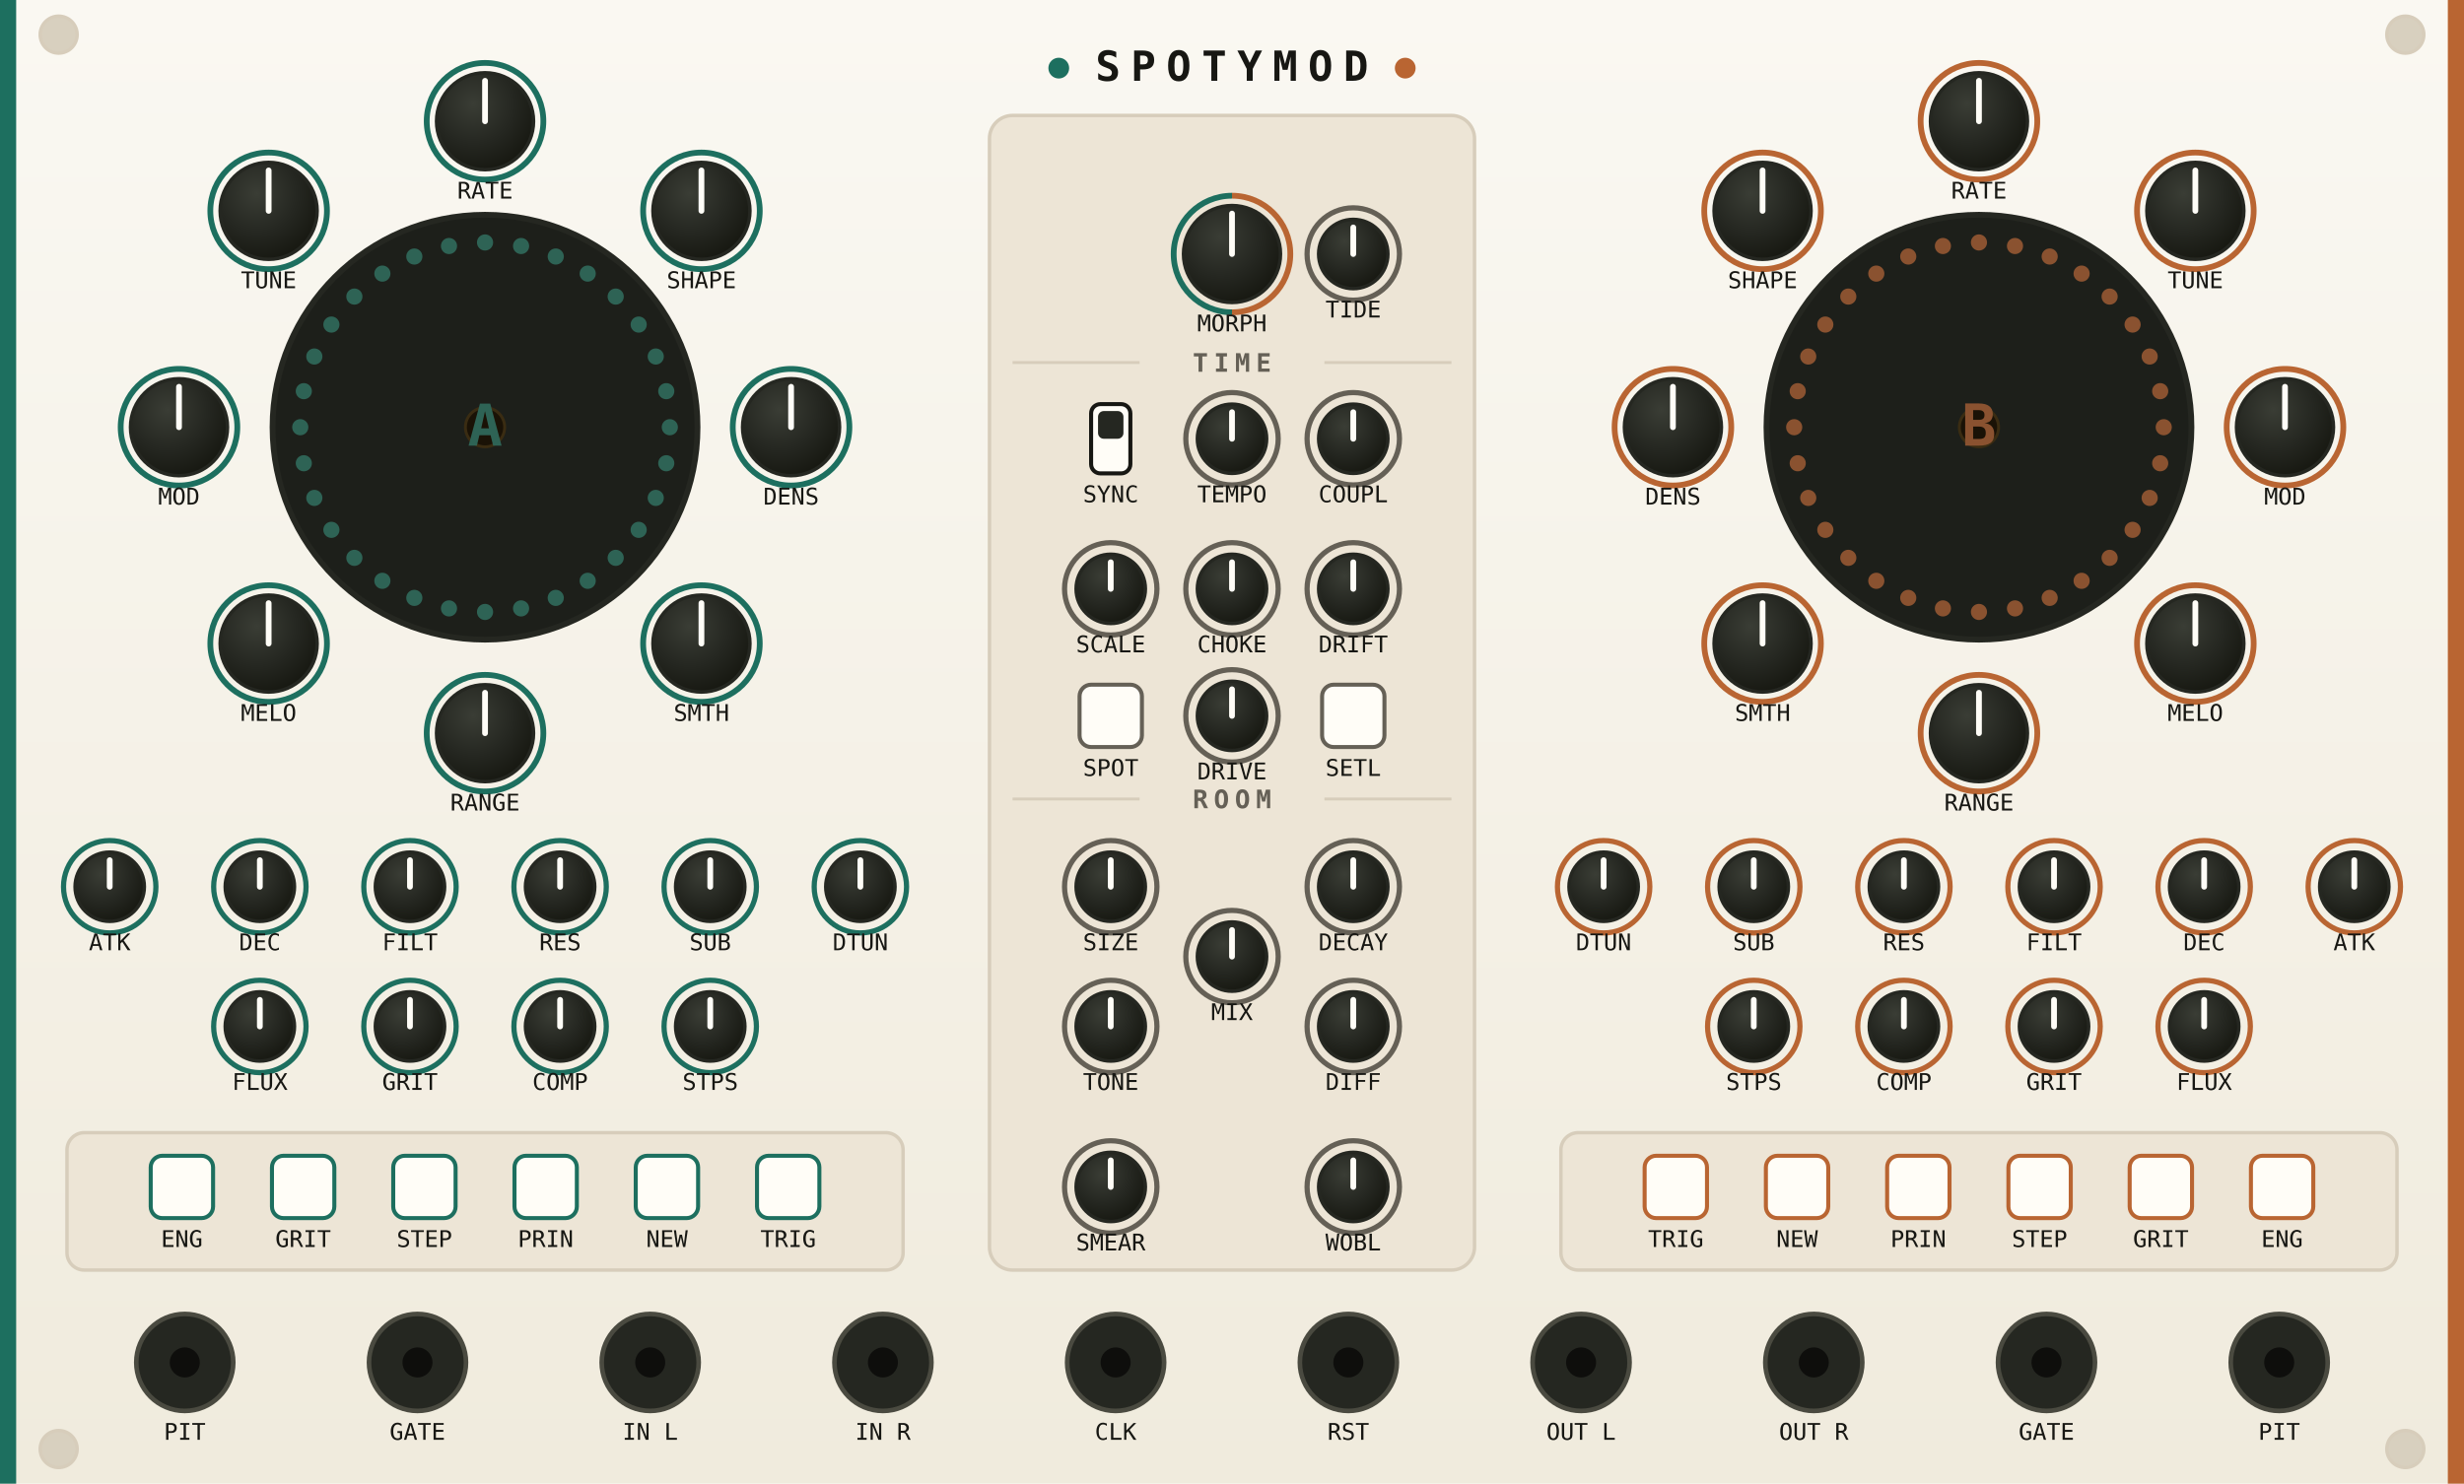
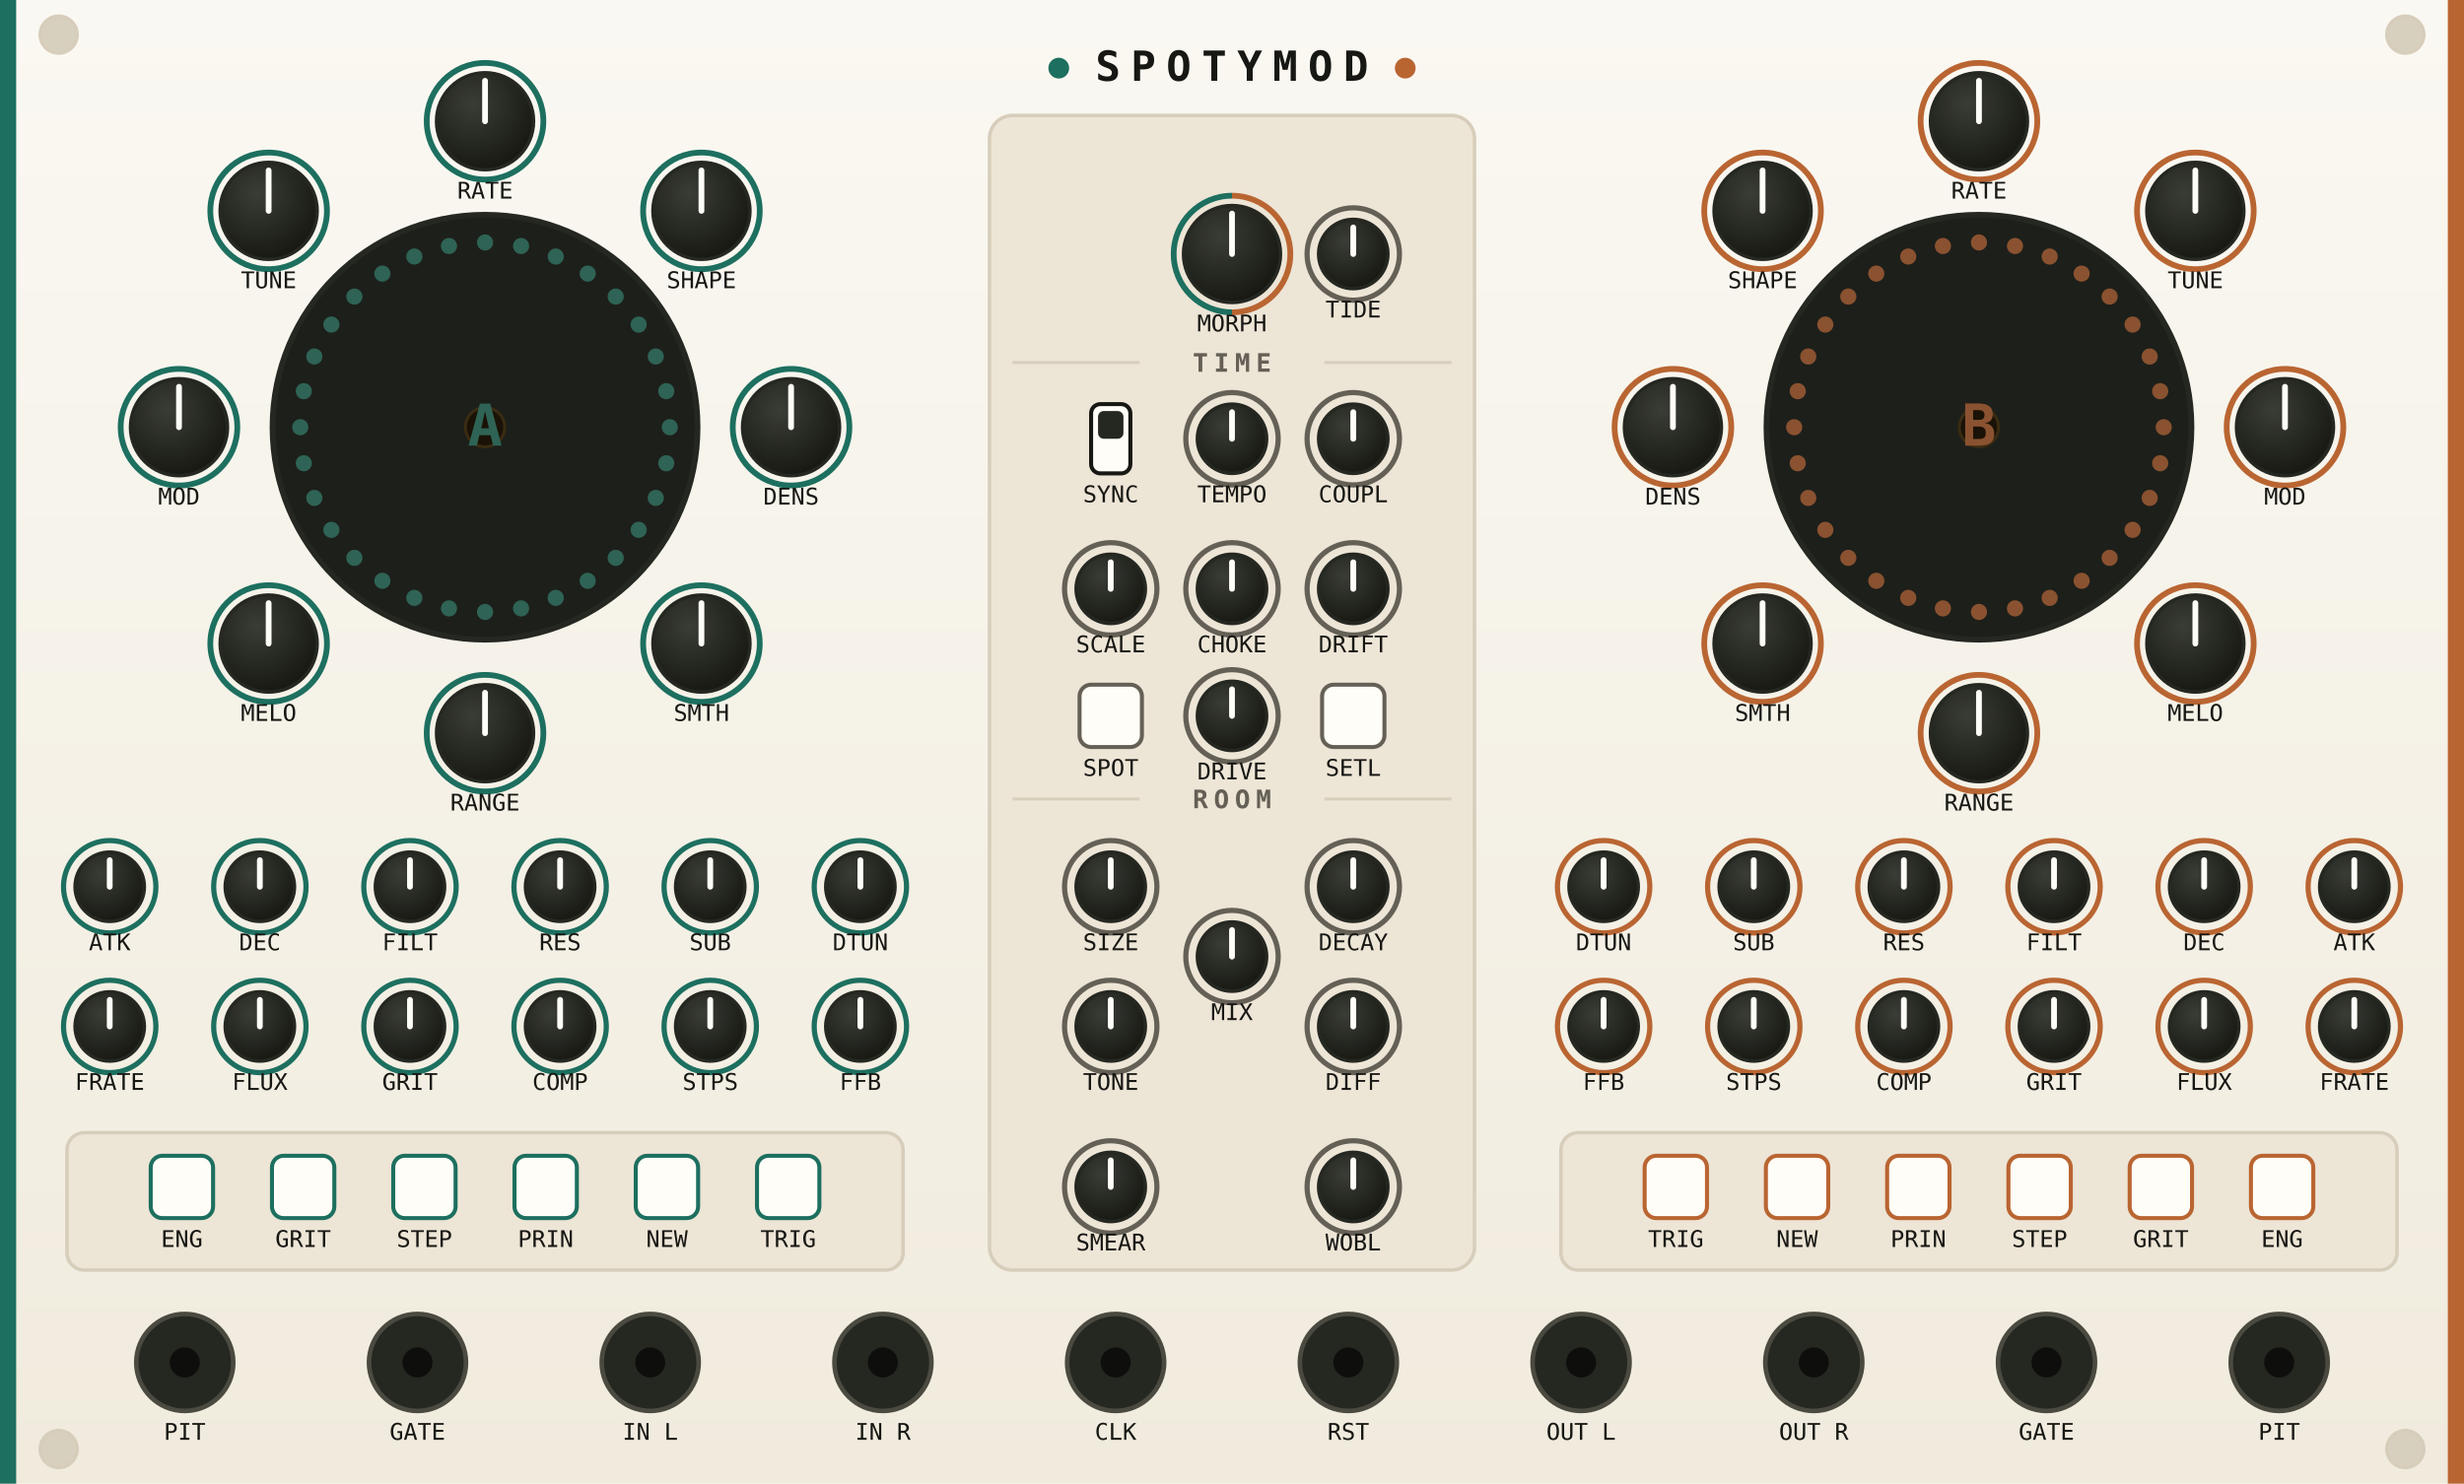
<svg xmlns="http://www.w3.org/2000/svg" width="213.360mm" height="128.500mm" viewBox="0 0 213.360 128.500">
  <defs>
    <radialGradient id="knobCap" cx="38%" cy="32%" r="75%">
      <stop offset="0%" stop-color="#3a3d35" />
      <stop offset="55%" stop-color="#252721" />
      <stop offset="100%" stop-color="#15160f" />
    </radialGradient>
    <linearGradient id="plate" x1="0" y1="0" x2="0" y2="1">
      <stop offset="0%" stop-color="#faf8f2" />
      <stop offset="100%" stop-color="#f0ebdd" />
    </linearGradient>
  </defs>
  <rect x="0" y="0" width="213.360" height="128.500" fill="url(#plate)" />
  <rect x="0" y="0" width="1.4" height="128.500" fill="#1d6f5f" />
  <rect x="211.960" y="0" width="1.4" height="128.500" fill="#b96532" />
  <circle cx="5.080" cy="3.000" r="1.6" fill="#d8d0bf" stroke="#d7cdbb" stroke-width="0.3" />
  <circle cx="5.080" cy="125.500" r="1.6" fill="#d8d0bf" stroke="#d7cdbb" stroke-width="0.3" />
  <circle cx="208.280" cy="3.000" r="1.6" fill="#d8d0bf" stroke="#d7cdbb" stroke-width="0.3" />
  <circle cx="208.280" cy="125.500" r="1.6" fill="#d8d0bf" stroke="#d7cdbb" stroke-width="0.3" />
  <rect x="85.680" y="10.0" width="42.0" height="100.0" rx="2" fill="#ede5d6" stroke="#d7cdbb" stroke-width="0.3" />
  <circle cx="42.000" cy="37.000" r="18.400" fill="#1d1f1a" stroke="#252721" stroke-width="0.5" />
  <circle cx="42.000" cy="21.000" r="0.7" fill="#2e6355" />
  <circle cx="45.121" cy="21.307" r="0.7" fill="#2e6355" />
  <circle cx="48.123" cy="22.218" r="0.7" fill="#2e6355" />
  <circle cx="50.889" cy="23.696" r="0.7" fill="#2e6355" />
  <circle cx="53.314" cy="25.686" r="0.7" fill="#2e6355" />
  <circle cx="55.304" cy="28.111" r="0.7" fill="#2e6355" />
  <circle cx="56.782" cy="30.877" r="0.7" fill="#2e6355" />
  <circle cx="57.693" cy="33.879" r="0.7" fill="#2e6355" />
  <circle cx="58.000" cy="37.000" r="0.7" fill="#2e6355" />
  <circle cx="57.693" cy="40.121" r="0.7" fill="#2e6355" />
  <circle cx="56.782" cy="43.123" r="0.7" fill="#2e6355" />
  <circle cx="55.304" cy="45.889" r="0.7" fill="#2e6355" />
  <circle cx="53.314" cy="48.314" r="0.7" fill="#2e6355" />
  <circle cx="50.889" cy="50.304" r="0.7" fill="#2e6355" />
  <circle cx="48.123" cy="51.782" r="0.7" fill="#2e6355" />
  <circle cx="45.121" cy="52.693" r="0.7" fill="#2e6355" />
  <circle cx="42.000" cy="53.000" r="0.7" fill="#2e6355" />
  <circle cx="38.879" cy="52.693" r="0.7" fill="#2e6355" />
  <circle cx="35.877" cy="51.782" r="0.7" fill="#2e6355" />
  <circle cx="33.111" cy="50.304" r="0.7" fill="#2e6355" />
  <circle cx="30.686" cy="48.314" r="0.7" fill="#2e6355" />
  <circle cx="28.696" cy="45.889" r="0.7" fill="#2e6355" />
  <circle cx="27.218" cy="43.123" r="0.7" fill="#2e6355" />
  <circle cx="26.307" cy="40.121" r="0.7" fill="#2e6355" />
  <circle cx="26.000" cy="37.000" r="0.7" fill="#2e6355" />
  <circle cx="26.307" cy="33.879" r="0.7" fill="#2e6355" />
  <circle cx="27.218" cy="30.877" r="0.7" fill="#2e6355" />
  <circle cx="28.696" cy="28.111" r="0.7" fill="#2e6355" />
  <circle cx="30.686" cy="25.686" r="0.7" fill="#2e6355" />
  <circle cx="33.111" cy="23.696" r="0.7" fill="#2e6355" />
  <circle cx="35.877" cy="22.218" r="0.7" fill="#2e6355" />
  <circle cx="38.879" cy="21.307" r="0.7" fill="#2e6355" />
  <circle cx="171.360" cy="37.000" r="18.400" fill="#1d1f1a" stroke="#252721" stroke-width="0.5" />
  <circle cx="171.360" cy="21.000" r="0.7" fill="#8a5230" />
  <circle cx="174.481" cy="21.307" r="0.7" fill="#8a5230" />
  <circle cx="177.483" cy="22.218" r="0.7" fill="#8a5230" />
  <circle cx="180.249" cy="23.696" r="0.7" fill="#8a5230" />
  <circle cx="182.674" cy="25.686" r="0.7" fill="#8a5230" />
  <circle cx="184.664" cy="28.111" r="0.7" fill="#8a5230" />
  <circle cx="186.142" cy="30.877" r="0.7" fill="#8a5230" />
  <circle cx="187.053" cy="33.879" r="0.7" fill="#8a5230" />
  <circle cx="187.360" cy="37.000" r="0.7" fill="#8a5230" />
  <circle cx="187.053" cy="40.121" r="0.7" fill="#8a5230" />
  <circle cx="186.142" cy="43.123" r="0.7" fill="#8a5230" />
  <circle cx="184.664" cy="45.889" r="0.7" fill="#8a5230" />
  <circle cx="182.674" cy="48.314" r="0.7" fill="#8a5230" />
  <circle cx="180.249" cy="50.304" r="0.7" fill="#8a5230" />
  <circle cx="177.483" cy="51.782" r="0.7" fill="#8a5230" />
  <circle cx="174.481" cy="52.693" r="0.7" fill="#8a5230" />
  <circle cx="171.360" cy="53.000" r="0.7" fill="#8a5230" />
  <circle cx="168.239" cy="52.693" r="0.7" fill="#8a5230" />
  <circle cx="165.237" cy="51.782" r="0.7" fill="#8a5230" />
  <circle cx="162.471" cy="50.304" r="0.7" fill="#8a5230" />
  <circle cx="160.046" cy="48.314" r="0.7" fill="#8a5230" />
  <circle cx="158.056" cy="45.889" r="0.7" fill="#8a5230" />
  <circle cx="156.578" cy="43.123" r="0.7" fill="#8a5230" />
  <circle cx="155.667" cy="40.121" r="0.7" fill="#8a5230" />
  <circle cx="155.360" cy="37.000" r="0.7" fill="#8a5230" />
  <circle cx="155.667" cy="33.879" r="0.7" fill="#8a5230" />
  <circle cx="156.578" cy="30.877" r="0.7" fill="#8a5230" />
  <circle cx="158.056" cy="28.111" r="0.7" fill="#8a5230" />
  <circle cx="160.046" cy="25.686" r="0.7" fill="#8a5230" />
  <circle cx="162.471" cy="23.696" r="0.7" fill="#8a5230" />
  <circle cx="165.237" cy="22.218" r="0.7" fill="#8a5230" />
  <circle cx="168.239" cy="21.307" r="0.7" fill="#8a5230" />
  <rect x="5.800" y="98.1" width="72.4" height="11.9" rx="1.5" fill="#ede5d6" stroke="#d7cdbb" stroke-width="0.3" />
  <rect x="135.160" y="98.1" width="72.4" height="11.9" rx="1.5" fill="#ede5d6" stroke="#d7cdbb" stroke-width="0.3" />
  <line x1="87.680" y1="69.200" x2="98.680" y2="69.200" stroke="#d7cdbb" stroke-width="0.25" />
  <line x1="114.680" y1="69.200" x2="125.680" y2="69.200" stroke="#d7cdbb" stroke-width="0.25" />
  <line x1="87.680" y1="31.400" x2="98.680" y2="31.400" stroke="#d7cdbb" stroke-width="0.25" />
  <line x1="114.680" y1="31.400" x2="125.680" y2="31.400" stroke="#d7cdbb" stroke-width="0.25" />
  <circle cx="91.680" cy="5.9" r="0.9" fill="#1d6f5f" />
  <circle cx="121.680" cy="5.9" r="0.9" fill="#b96532" />
  <circle cx="42.000" cy="10.500" r="5.050" fill="none" stroke="#1d6f5f" stroke-width="0.5" />
  <circle cx="42.000" cy="10.500" r="4.200" fill="url(#knobCap)" stroke="#252721" stroke-width="0.3" />
  <line x1="42.000" y1="10.500" x2="42.000" y2="7.000" stroke="#fffdf7" stroke-width="0.5" stroke-linecap="round" />
  <text x="42.000" y="17.200" fill="#171713" text-anchor="middle" font-family="monospace" font-size="2.0">RATE</text>
  <circle cx="60.738" cy="18.262" r="5.050" fill="none" stroke="#1d6f5f" stroke-width="0.5" />
  <circle cx="60.738" cy="18.262" r="4.200" fill="url(#knobCap)" stroke="#252721" stroke-width="0.3" />
  <line x1="60.738" y1="18.262" x2="60.738" y2="14.762" stroke="#fffdf7" stroke-width="0.5" stroke-linecap="round" />
  <text x="60.738" y="24.962" fill="#171713" text-anchor="middle" font-family="monospace" font-size="2.0">SHAPE</text>
  <circle cx="68.500" cy="37.000" r="5.050" fill="none" stroke="#1d6f5f" stroke-width="0.5" />
  <circle cx="68.500" cy="37.000" r="4.200" fill="url(#knobCap)" stroke="#252721" stroke-width="0.3" />
  <line x1="68.500" y1="37.000" x2="68.500" y2="33.500" stroke="#fffdf7" stroke-width="0.5" stroke-linecap="round" />
  <text x="68.500" y="43.700" fill="#171713" text-anchor="middle" font-family="monospace" font-size="2.0">DENS</text>
  <circle cx="60.738" cy="55.738" r="5.050" fill="none" stroke="#1d6f5f" stroke-width="0.5" />
  <circle cx="60.738" cy="55.738" r="4.200" fill="url(#knobCap)" stroke="#252721" stroke-width="0.3" />
  <line x1="60.738" y1="55.738" x2="60.738" y2="52.238" stroke="#fffdf7" stroke-width="0.5" stroke-linecap="round" />
  <text x="60.738" y="62.438" fill="#171713" text-anchor="middle" font-family="monospace" font-size="2.0">SMTH</text>
  <circle cx="42.000" cy="63.500" r="5.050" fill="none" stroke="#1d6f5f" stroke-width="0.5" />
  <circle cx="42.000" cy="63.500" r="4.200" fill="url(#knobCap)" stroke="#252721" stroke-width="0.3" />
  <line x1="42.000" y1="63.500" x2="42.000" y2="60.000" stroke="#fffdf7" stroke-width="0.5" stroke-linecap="round" />
  <text x="42.000" y="70.200" fill="#171713" text-anchor="middle" font-family="monospace" font-size="2.0">RANGE</text>
  <circle cx="23.262" cy="55.738" r="5.050" fill="none" stroke="#1d6f5f" stroke-width="0.5" />
  <circle cx="23.262" cy="55.738" r="4.200" fill="url(#knobCap)" stroke="#252721" stroke-width="0.3" />
  <line x1="23.262" y1="55.738" x2="23.262" y2="52.238" stroke="#fffdf7" stroke-width="0.5" stroke-linecap="round" />
  <text x="23.262" y="62.438" fill="#171713" text-anchor="middle" font-family="monospace" font-size="2.0">MELO</text>
  <circle cx="15.500" cy="37.000" r="5.050" fill="none" stroke="#1d6f5f" stroke-width="0.5" />
  <circle cx="15.500" cy="37.000" r="4.200" fill="url(#knobCap)" stroke="#252721" stroke-width="0.3" />
  <line x1="15.500" y1="37.000" x2="15.500" y2="33.500" stroke="#fffdf7" stroke-width="0.5" stroke-linecap="round" />
  <text x="15.500" y="43.700" fill="#171713" text-anchor="middle" font-family="monospace" font-size="2.0">MOD</text>
  <circle cx="23.262" cy="18.262" r="5.050" fill="none" stroke="#1d6f5f" stroke-width="0.5" />
  <circle cx="23.262" cy="18.262" r="4.200" fill="url(#knobCap)" stroke="#252721" stroke-width="0.3" />
  <line x1="23.262" y1="18.262" x2="23.262" y2="14.762" stroke="#fffdf7" stroke-width="0.5" stroke-linecap="round" />
  <text x="23.262" y="24.962" fill="#171713" text-anchor="middle" font-family="monospace" font-size="2.0">TUNE</text>
  <circle cx="9.500" cy="76.800" r="4.000" fill="none" stroke="#1d6f5f" stroke-width="0.45" />
  <circle cx="9.500" cy="76.800" r="3.000" fill="url(#knobCap)" stroke="#252721" stroke-width="0.3" />
  <line x1="9.500" y1="76.800" x2="9.500" y2="74.500" stroke="#fffdf7" stroke-width="0.5" stroke-linecap="round" />
  <text x="9.500" y="82.300" fill="#171713" text-anchor="middle" font-family="monospace" font-size="2.0">ATK</text>
  <circle cx="22.500" cy="76.800" r="4.000" fill="none" stroke="#1d6f5f" stroke-width="0.45" />
  <circle cx="22.500" cy="76.800" r="3.000" fill="url(#knobCap)" stroke="#252721" stroke-width="0.3" />
  <line x1="22.500" y1="76.800" x2="22.500" y2="74.500" stroke="#fffdf7" stroke-width="0.5" stroke-linecap="round" />
  <text x="22.500" y="82.300" fill="#171713" text-anchor="middle" font-family="monospace" font-size="2.0">DEC</text>
  <circle cx="48.500" cy="76.800" r="4.000" fill="none" stroke="#1d6f5f" stroke-width="0.45" />
  <circle cx="48.500" cy="76.800" r="3.000" fill="url(#knobCap)" stroke="#252721" stroke-width="0.3" />
  <line x1="48.500" y1="76.800" x2="48.500" y2="74.500" stroke="#fffdf7" stroke-width="0.5" stroke-linecap="round" />
  <text x="48.500" y="82.300" fill="#171713" text-anchor="middle" font-family="monospace" font-size="2.0">RES</text>
  <circle cx="61.500" cy="76.800" r="4.000" fill="none" stroke="#1d6f5f" stroke-width="0.45" />
  <circle cx="61.500" cy="76.800" r="3.000" fill="url(#knobCap)" stroke="#252721" stroke-width="0.3" />
  <line x1="61.500" y1="76.800" x2="61.500" y2="74.500" stroke="#fffdf7" stroke-width="0.5" stroke-linecap="round" />
  <text x="61.500" y="82.300" fill="#171713" text-anchor="middle" font-family="monospace" font-size="2.0">SUB</text>
  <circle cx="74.500" cy="76.800" r="4.000" fill="none" stroke="#1d6f5f" stroke-width="0.45" />
  <circle cx="74.500" cy="76.800" r="3.000" fill="url(#knobCap)" stroke="#252721" stroke-width="0.3" />
  <line x1="74.500" y1="76.800" x2="74.500" y2="74.500" stroke="#fffdf7" stroke-width="0.5" stroke-linecap="round" />
  <text x="74.500" y="82.300" fill="#171713" text-anchor="middle" font-family="monospace" font-size="2.0">DTUN</text>
  <circle cx="22.500" cy="88.900" r="4.000" fill="none" stroke="#1d6f5f" stroke-width="0.45" />
  <circle cx="22.500" cy="88.900" r="3.000" fill="url(#knobCap)" stroke="#252721" stroke-width="0.3" />
  <line x1="22.500" y1="88.900" x2="22.500" y2="86.600" stroke="#fffdf7" stroke-width="0.5" stroke-linecap="round" />
  <text x="22.500" y="94.400" fill="#171713" text-anchor="middle" font-family="monospace" font-size="2.0">FLUX</text>
  <circle cx="35.500" cy="88.900" r="4.000" fill="none" stroke="#1d6f5f" stroke-width="0.45" />
  <circle cx="35.500" cy="88.900" r="3.000" fill="url(#knobCap)" stroke="#252721" stroke-width="0.3" />
  <line x1="35.500" y1="88.900" x2="35.500" y2="86.600" stroke="#fffdf7" stroke-width="0.5" stroke-linecap="round" />
  <text x="35.500" y="94.400" fill="#171713" text-anchor="middle" font-family="monospace" font-size="2.0">GRIT</text>
  <circle cx="48.500" cy="88.900" r="4.000" fill="none" stroke="#1d6f5f" stroke-width="0.45" />
  <circle cx="48.500" cy="88.900" r="3.000" fill="url(#knobCap)" stroke="#252721" stroke-width="0.3" />
  <line x1="48.500" y1="88.900" x2="48.500" y2="86.600" stroke="#fffdf7" stroke-width="0.5" stroke-linecap="round" />
  <text x="48.500" y="94.400" fill="#171713" text-anchor="middle" font-family="monospace" font-size="2.0">COMP</text>
  <circle cx="61.500" cy="88.900" r="4.000" fill="none" stroke="#1d6f5f" stroke-width="0.45" />
  <circle cx="61.500" cy="88.900" r="3.000" fill="url(#knobCap)" stroke="#252721" stroke-width="0.3" />
  <line x1="61.500" y1="88.900" x2="61.500" y2="86.600" stroke="#fffdf7" stroke-width="0.5" stroke-linecap="round" />
  <text x="61.500" y="94.400" fill="#171713" text-anchor="middle" font-family="monospace" font-size="2.0">STPS</text>
  <rect x="13.050" y="100.100" width="5.400" height="5.400" rx="1.0" fill="#fffdf7" stroke="#1d6f5f" stroke-width="0.35" />
  <text x="15.750" y="108.000" fill="#171713" text-anchor="middle" font-family="monospace" font-size="2.0">ENG</text>
  <rect x="23.550" y="100.100" width="5.400" height="5.400" rx="1.0" fill="#fffdf7" stroke="#1d6f5f" stroke-width="0.35" />
  <text x="26.250" y="108.000" fill="#171713" text-anchor="middle" font-family="monospace" font-size="2.0">GRIT</text>
  <rect x="34.050" y="100.100" width="5.400" height="5.400" rx="1.0" fill="#fffdf7" stroke="#1d6f5f" stroke-width="0.35" />
  <text x="36.750" y="108.000" fill="#171713" text-anchor="middle" font-family="monospace" font-size="2.0">STEP</text>
  <rect x="44.550" y="100.100" width="5.400" height="5.400" rx="1.0" fill="#fffdf7" stroke="#1d6f5f" stroke-width="0.35" />
  <text x="47.250" y="108.000" fill="#171713" text-anchor="middle" font-family="monospace" font-size="2.0">PRIN</text>
  <rect x="55.050" y="100.100" width="5.400" height="5.400" rx="1.0" fill="#fffdf7" stroke="#1d6f5f" stroke-width="0.35" />
  <text x="57.750" y="108.000" fill="#171713" text-anchor="middle" font-family="monospace" font-size="2.0">NEW</text>
  <rect x="65.550" y="100.100" width="5.400" height="5.400" rx="1.0" fill="#fffdf7" stroke="#1d6f5f" stroke-width="0.35" />
  <text x="68.250" y="108.000" fill="#171713" text-anchor="middle" font-family="monospace" font-size="2.0">TRIG</text>
  <circle cx="171.360" cy="10.500" r="5.050" fill="none" stroke="#b96532" stroke-width="0.5" />
  <circle cx="171.360" cy="10.500" r="4.200" fill="url(#knobCap)" stroke="#252721" stroke-width="0.3" />
  <line x1="171.360" y1="10.500" x2="171.360" y2="7.000" stroke="#fffdf7" stroke-width="0.5" stroke-linecap="round" />
  <text x="171.360" y="17.200" fill="#171713" text-anchor="middle" font-family="monospace" font-size="2.0">RATE</text>
  <circle cx="152.622" cy="18.262" r="5.050" fill="none" stroke="#b96532" stroke-width="0.5" />
  <circle cx="152.622" cy="18.262" r="4.200" fill="url(#knobCap)" stroke="#252721" stroke-width="0.3" />
  <line x1="152.622" y1="18.262" x2="152.622" y2="14.762" stroke="#fffdf7" stroke-width="0.5" stroke-linecap="round" />
  <text x="152.622" y="24.962" fill="#171713" text-anchor="middle" font-family="monospace" font-size="2.0">SHAPE</text>
  <circle cx="144.860" cy="37.000" r="5.050" fill="none" stroke="#b96532" stroke-width="0.5" />
  <circle cx="144.860" cy="37.000" r="4.200" fill="url(#knobCap)" stroke="#252721" stroke-width="0.3" />
  <line x1="144.860" y1="37.000" x2="144.860" y2="33.500" stroke="#fffdf7" stroke-width="0.5" stroke-linecap="round" />
  <text x="144.860" y="43.700" fill="#171713" text-anchor="middle" font-family="monospace" font-size="2.0">DENS</text>
  <circle cx="152.622" cy="55.738" r="5.050" fill="none" stroke="#b96532" stroke-width="0.5" />
  <circle cx="152.622" cy="55.738" r="4.200" fill="url(#knobCap)" stroke="#252721" stroke-width="0.3" />
  <line x1="152.622" y1="55.738" x2="152.622" y2="52.238" stroke="#fffdf7" stroke-width="0.5" stroke-linecap="round" />
  <text x="152.622" y="62.438" fill="#171713" text-anchor="middle" font-family="monospace" font-size="2.0">SMTH</text>
  <circle cx="171.360" cy="63.500" r="5.050" fill="none" stroke="#b96532" stroke-width="0.5" />
  <circle cx="171.360" cy="63.500" r="4.200" fill="url(#knobCap)" stroke="#252721" stroke-width="0.3" />
  <line x1="171.360" y1="63.500" x2="171.360" y2="60.000" stroke="#fffdf7" stroke-width="0.5" stroke-linecap="round" />
  <text x="171.360" y="70.200" fill="#171713" text-anchor="middle" font-family="monospace" font-size="2.0">RANGE</text>
  <circle cx="190.098" cy="55.738" r="5.050" fill="none" stroke="#b96532" stroke-width="0.5" />
  <circle cx="190.098" cy="55.738" r="4.200" fill="url(#knobCap)" stroke="#252721" stroke-width="0.3" />
  <line x1="190.098" y1="55.738" x2="190.098" y2="52.238" stroke="#fffdf7" stroke-width="0.5" stroke-linecap="round" />
  <text x="190.098" y="62.438" fill="#171713" text-anchor="middle" font-family="monospace" font-size="2.0">MELO</text>
  <circle cx="197.860" cy="37.000" r="5.050" fill="none" stroke="#b96532" stroke-width="0.5" />
  <circle cx="197.860" cy="37.000" r="4.200" fill="url(#knobCap)" stroke="#252721" stroke-width="0.3" />
  <line x1="197.860" y1="37.000" x2="197.860" y2="33.500" stroke="#fffdf7" stroke-width="0.5" stroke-linecap="round" />
  <text x="197.860" y="43.700" fill="#171713" text-anchor="middle" font-family="monospace" font-size="2.0">MOD</text>
  <circle cx="190.098" cy="18.262" r="5.050" fill="none" stroke="#b96532" stroke-width="0.5" />
  <circle cx="190.098" cy="18.262" r="4.200" fill="url(#knobCap)" stroke="#252721" stroke-width="0.3" />
  <line x1="190.098" y1="18.262" x2="190.098" y2="14.762" stroke="#fffdf7" stroke-width="0.5" stroke-linecap="round" />
  <text x="190.098" y="24.962" fill="#171713" text-anchor="middle" font-family="monospace" font-size="2.0">TUNE</text>
  <circle cx="203.860" cy="76.800" r="4.000" fill="none" stroke="#b96532" stroke-width="0.45" />
  <circle cx="203.860" cy="76.800" r="3.000" fill="url(#knobCap)" stroke="#252721" stroke-width="0.3" />
  <line x1="203.860" y1="76.800" x2="203.860" y2="74.500" stroke="#fffdf7" stroke-width="0.5" stroke-linecap="round" />
  <text x="203.860" y="82.300" fill="#171713" text-anchor="middle" font-family="monospace" font-size="2.0">ATK</text>
  <circle cx="190.860" cy="76.800" r="4.000" fill="none" stroke="#b96532" stroke-width="0.45" />
  <circle cx="190.860" cy="76.800" r="3.000" fill="url(#knobCap)" stroke="#252721" stroke-width="0.3" />
  <line x1="190.860" y1="76.800" x2="190.860" y2="74.500" stroke="#fffdf7" stroke-width="0.5" stroke-linecap="round" />
  <text x="190.860" y="82.300" fill="#171713" text-anchor="middle" font-family="monospace" font-size="2.0">DEC</text>
  <circle cx="164.860" cy="76.800" r="4.000" fill="none" stroke="#b96532" stroke-width="0.45" />
  <circle cx="164.860" cy="76.800" r="3.000" fill="url(#knobCap)" stroke="#252721" stroke-width="0.3" />
  <line x1="164.860" y1="76.800" x2="164.860" y2="74.500" stroke="#fffdf7" stroke-width="0.5" stroke-linecap="round" />
  <text x="164.860" y="82.300" fill="#171713" text-anchor="middle" font-family="monospace" font-size="2.0">RES</text>
  <circle cx="151.860" cy="76.800" r="4.000" fill="none" stroke="#b96532" stroke-width="0.45" />
  <circle cx="151.860" cy="76.800" r="3.000" fill="url(#knobCap)" stroke="#252721" stroke-width="0.3" />
  <line x1="151.860" y1="76.800" x2="151.860" y2="74.500" stroke="#fffdf7" stroke-width="0.5" stroke-linecap="round" />
  <text x="151.860" y="82.300" fill="#171713" text-anchor="middle" font-family="monospace" font-size="2.0">SUB</text>
  <circle cx="138.860" cy="76.800" r="4.000" fill="none" stroke="#b96532" stroke-width="0.45" />
  <circle cx="138.860" cy="76.800" r="3.000" fill="url(#knobCap)" stroke="#252721" stroke-width="0.3" />
  <line x1="138.860" y1="76.800" x2="138.860" y2="74.500" stroke="#fffdf7" stroke-width="0.5" stroke-linecap="round" />
  <text x="138.860" y="82.300" fill="#171713" text-anchor="middle" font-family="monospace" font-size="2.0">DTUN</text>
  <circle cx="190.860" cy="88.900" r="4.000" fill="none" stroke="#b96532" stroke-width="0.45" />
  <circle cx="190.860" cy="88.900" r="3.000" fill="url(#knobCap)" stroke="#252721" stroke-width="0.3" />
  <line x1="190.860" y1="88.900" x2="190.860" y2="86.600" stroke="#fffdf7" stroke-width="0.5" stroke-linecap="round" />
  <text x="190.860" y="94.400" fill="#171713" text-anchor="middle" font-family="monospace" font-size="2.0">FLUX</text>
  <circle cx="177.860" cy="88.900" r="4.000" fill="none" stroke="#b96532" stroke-width="0.45" />
  <circle cx="177.860" cy="88.900" r="3.000" fill="url(#knobCap)" stroke="#252721" stroke-width="0.3" />
  <line x1="177.860" y1="88.900" x2="177.860" y2="86.600" stroke="#fffdf7" stroke-width="0.5" stroke-linecap="round" />
  <text x="177.860" y="94.400" fill="#171713" text-anchor="middle" font-family="monospace" font-size="2.0">GRIT</text>
  <circle cx="164.860" cy="88.900" r="4.000" fill="none" stroke="#b96532" stroke-width="0.45" />
  <circle cx="164.860" cy="88.900" r="3.000" fill="url(#knobCap)" stroke="#252721" stroke-width="0.3" />
  <line x1="164.860" y1="88.900" x2="164.860" y2="86.600" stroke="#fffdf7" stroke-width="0.5" stroke-linecap="round" />
  <text x="164.860" y="94.400" fill="#171713" text-anchor="middle" font-family="monospace" font-size="2.0">COMP</text>
  <circle cx="151.860" cy="88.900" r="4.000" fill="none" stroke="#b96532" stroke-width="0.45" />
  <circle cx="151.860" cy="88.900" r="3.000" fill="url(#knobCap)" stroke="#252721" stroke-width="0.3" />
  <line x1="151.860" y1="88.900" x2="151.860" y2="86.600" stroke="#fffdf7" stroke-width="0.5" stroke-linecap="round" />
  <text x="151.860" y="94.400" fill="#171713" text-anchor="middle" font-family="monospace" font-size="2.0">STPS</text>
  <rect x="194.910" y="100.100" width="5.400" height="5.400" rx="1.0" fill="#fffdf7" stroke="#b96532" stroke-width="0.35" />
  <text x="197.610" y="108.000" fill="#171713" text-anchor="middle" font-family="monospace" font-size="2.0">ENG</text>
  <rect x="184.410" y="100.100" width="5.400" height="5.400" rx="1.0" fill="#fffdf7" stroke="#b96532" stroke-width="0.35" />
  <text x="187.110" y="108.000" fill="#171713" text-anchor="middle" font-family="monospace" font-size="2.0">GRIT</text>
  <rect x="173.910" y="100.100" width="5.400" height="5.400" rx="1.0" fill="#fffdf7" stroke="#b96532" stroke-width="0.35" />
  <text x="176.610" y="108.000" fill="#171713" text-anchor="middle" font-family="monospace" font-size="2.0">STEP</text>
  <rect x="163.410" y="100.100" width="5.400" height="5.400" rx="1.0" fill="#fffdf7" stroke="#b96532" stroke-width="0.35" />
  <text x="166.110" y="108.000" fill="#171713" text-anchor="middle" font-family="monospace" font-size="2.0">PRIN</text>
  <rect x="152.910" y="100.100" width="5.400" height="5.400" rx="1.0" fill="#fffdf7" stroke="#b96532" stroke-width="0.35" />
  <text x="155.610" y="108.000" fill="#171713" text-anchor="middle" font-family="monospace" font-size="2.0">NEW</text>
  <rect x="142.410" y="100.100" width="5.400" height="5.400" rx="1.0" fill="#fffdf7" stroke="#b96532" stroke-width="0.35" />
  <text x="145.110" y="108.000" fill="#171713" text-anchor="middle" font-family="monospace" font-size="2.0">TRIG</text>
  <path d="M 106.680 16.950 A 5.050 5.050 0 0 0 106.680 27.050" fill="none" stroke="#1d6f5f" stroke-width="0.5" />
  <path d="M 106.680 16.950 A 5.050 5.050 0 0 1 106.680 27.050" fill="none" stroke="#b96532" stroke-width="0.5" />
  <circle cx="106.680" cy="22.000" r="4.200" fill="url(#knobCap)" stroke="#252721" stroke-width="0.3" />
  <line x1="106.680" y1="22.000" x2="106.680" y2="18.500" stroke="#fffdf7" stroke-width="0.5" stroke-linecap="round" />
  <text x="106.680" y="28.700" fill="#171713" text-anchor="middle" font-family="monospace" font-size="2.0">MORPH</text>
  <rect x="94.480" y="35.000" width="3.4" height="6.0" rx="0.8" fill="#fffdf7" stroke="#171713" stroke-width="0.35" />
  <rect x="95.080" y="35.600" width="2.2" height="2.4" rx="0.5" fill="#252721" />
  <text x="96.180" y="43.500" fill="#171713" text-anchor="middle" font-family="monospace" font-size="2.0">SYNC</text>
  <circle cx="106.680" cy="38.000" r="4.000" fill="none" stroke="#656056" stroke-width="0.45" />
  <circle cx="106.680" cy="38.000" r="3.000" fill="url(#knobCap)" stroke="#252721" stroke-width="0.3" />
  <line x1="106.680" y1="38.000" x2="106.680" y2="35.700" stroke="#fffdf7" stroke-width="0.5" stroke-linecap="round" />
  <text x="106.680" y="43.500" fill="#171713" text-anchor="middle" font-family="monospace" font-size="2.0">TEMPO</text>
  <circle cx="117.180" cy="38.000" r="4.000" fill="none" stroke="#656056" stroke-width="0.45" />
  <circle cx="117.180" cy="38.000" r="3.000" fill="url(#knobCap)" stroke="#252721" stroke-width="0.3" />
  <line x1="117.180" y1="38.000" x2="117.180" y2="35.700" stroke="#fffdf7" stroke-width="0.5" stroke-linecap="round" />
  <text x="117.180" y="43.500" fill="#171713" text-anchor="middle" font-family="monospace" font-size="2.0">COUPL</text>
  <circle cx="96.180" cy="51.000" r="4.000" fill="none" stroke="#656056" stroke-width="0.45" />
  <circle cx="96.180" cy="51.000" r="3.000" fill="url(#knobCap)" stroke="#252721" stroke-width="0.3" />
  <line x1="96.180" y1="51.000" x2="96.180" y2="48.700" stroke="#fffdf7" stroke-width="0.5" stroke-linecap="round" />
  <text x="96.180" y="56.500" fill="#171713" text-anchor="middle" font-family="monospace" font-size="2.0">SCALE</text>
  <circle cx="117.180" cy="51.000" r="4.000" fill="none" stroke="#656056" stroke-width="0.45" />
  <circle cx="117.180" cy="51.000" r="3.000" fill="url(#knobCap)" stroke="#252721" stroke-width="0.3" />
  <line x1="117.180" y1="51.000" x2="117.180" y2="48.700" stroke="#fffdf7" stroke-width="0.5" stroke-linecap="round" />
  <text x="117.180" y="56.500" fill="#171713" text-anchor="middle" font-family="monospace" font-size="2.0">DRIFT</text>
  <rect x="93.480" y="59.300" width="5.400" height="5.400" rx="1.0" fill="#fffdf7" stroke="#656056" stroke-width="0.35" />
  <text x="96.180" y="67.200" fill="#171713" text-anchor="middle" font-family="monospace" font-size="2.0">SPOT</text>
  <circle cx="106.680" cy="62.000" r="4.000" fill="none" stroke="#656056" stroke-width="0.45" />
  <circle cx="106.680" cy="62.000" r="3.000" fill="url(#knobCap)" stroke="#252721" stroke-width="0.3" />
  <line x1="106.680" y1="62.000" x2="106.680" y2="59.700" stroke="#fffdf7" stroke-width="0.5" stroke-linecap="round" />
  <text x="106.680" y="67.500" fill="#171713" text-anchor="middle" font-family="monospace" font-size="2.0">DRIVE</text>
  <rect x="114.480" y="59.300" width="5.400" height="5.400" rx="1.0" fill="#fffdf7" stroke="#656056" stroke-width="0.35" />
  <text x="117.180" y="67.200" fill="#171713" text-anchor="middle" font-family="monospace" font-size="2.0">SETL</text>
  <circle cx="96.180" cy="76.800" r="4.000" fill="none" stroke="#656056" stroke-width="0.45" />
  <circle cx="96.180" cy="76.800" r="3.000" fill="url(#knobCap)" stroke="#252721" stroke-width="0.3" />
  <line x1="96.180" y1="76.800" x2="96.180" y2="74.500" stroke="#fffdf7" stroke-width="0.5" stroke-linecap="round" />
  <text x="96.180" y="82.300" fill="#171713" text-anchor="middle" font-family="monospace" font-size="2.0">SIZE</text>
  <circle cx="117.180" cy="76.800" r="4.000" fill="none" stroke="#656056" stroke-width="0.45" />
  <circle cx="117.180" cy="76.800" r="3.000" fill="url(#knobCap)" stroke="#252721" stroke-width="0.3" />
  <line x1="117.180" y1="76.800" x2="117.180" y2="74.500" stroke="#fffdf7" stroke-width="0.5" stroke-linecap="round" />
  <text x="117.180" y="82.300" fill="#171713" text-anchor="middle" font-family="monospace" font-size="2.0">DECAY</text>
  <circle cx="106.680" cy="82.850" r="4.000" fill="none" stroke="#656056" stroke-width="0.45" />
  <circle cx="106.680" cy="82.850" r="3.000" fill="url(#knobCap)" stroke="#252721" stroke-width="0.3" />
  <line x1="106.680" y1="82.850" x2="106.680" y2="80.550" stroke="#fffdf7" stroke-width="0.5" stroke-linecap="round" />
  <text x="106.680" y="88.350" fill="#171713" text-anchor="middle" font-family="monospace" font-size="2.0">MIX</text>
  <circle cx="96.180" cy="88.900" r="4.000" fill="none" stroke="#656056" stroke-width="0.45" />
  <circle cx="96.180" cy="88.900" r="3.000" fill="url(#knobCap)" stroke="#252721" stroke-width="0.3" />
  <line x1="96.180" y1="88.900" x2="96.180" y2="86.600" stroke="#fffdf7" stroke-width="0.5" stroke-linecap="round" />
  <text x="96.180" y="94.400" fill="#171713" text-anchor="middle" font-family="monospace" font-size="2.0">TONE</text>
  <circle cx="117.180" cy="88.900" r="4.000" fill="none" stroke="#656056" stroke-width="0.45" />
  <circle cx="117.180" cy="88.900" r="3.000" fill="url(#knobCap)" stroke="#252721" stroke-width="0.3" />
  <line x1="117.180" y1="88.900" x2="117.180" y2="86.600" stroke="#fffdf7" stroke-width="0.5" stroke-linecap="round" />
  <text x="117.180" y="94.400" fill="#171713" text-anchor="middle" font-family="monospace" font-size="2.0">DIFF</text>
  <circle cx="96.180" cy="102.800" r="4.000" fill="none" stroke="#656056" stroke-width="0.45" />
  <circle cx="96.180" cy="102.800" r="3.000" fill="url(#knobCap)" stroke="#252721" stroke-width="0.3" />
  <line x1="96.180" y1="102.800" x2="96.180" y2="100.500" stroke="#fffdf7" stroke-width="0.5" stroke-linecap="round" />
  <text x="96.180" y="108.300" fill="#171713" text-anchor="middle" font-family="monospace" font-size="2.0">SMEAR</text>
  <circle cx="117.180" cy="102.800" r="4.000" fill="none" stroke="#656056" stroke-width="0.45" />
  <circle cx="117.180" cy="102.800" r="3.000" fill="url(#knobCap)" stroke="#252721" stroke-width="0.3" />
  <line x1="117.180" y1="102.800" x2="117.180" y2="100.500" stroke="#fffdf7" stroke-width="0.5" stroke-linecap="round" />
  <text x="117.180" y="108.300" fill="#171713" text-anchor="middle" font-family="monospace" font-size="2.0">WOBL</text>
  <circle cx="106.680" cy="51.000" r="4.000" fill="none" stroke="#656056" stroke-width="0.45" />
  <circle cx="106.680" cy="51.000" r="3.000" fill="url(#knobCap)" stroke="#252721" stroke-width="0.3" />
  <line x1="106.680" y1="51.000" x2="106.680" y2="48.700" stroke="#fffdf7" stroke-width="0.5" stroke-linecap="round" />
  <text x="106.680" y="56.500" fill="#171713" text-anchor="middle" font-family="monospace" font-size="2.0">CHOKE</text>
  <circle cx="35.500" cy="76.800" r="4.000" fill="none" stroke="#1d6f5f" stroke-width="0.45" />
  <circle cx="35.500" cy="76.800" r="3.000" fill="url(#knobCap)" stroke="#252721" stroke-width="0.3" />
  <line x1="35.500" y1="76.800" x2="35.500" y2="74.500" stroke="#fffdf7" stroke-width="0.5" stroke-linecap="round" />
  <text x="35.500" y="82.300" fill="#171713" text-anchor="middle" font-family="monospace" font-size="2.0">FILT</text>
  <circle cx="177.860" cy="76.800" r="4.000" fill="none" stroke="#b96532" stroke-width="0.45" />
  <circle cx="177.860" cy="76.800" r="3.000" fill="url(#knobCap)" stroke="#252721" stroke-width="0.3" />
  <line x1="177.860" y1="76.800" x2="177.860" y2="74.500" stroke="#fffdf7" stroke-width="0.5" stroke-linecap="round" />
  <text x="177.860" y="82.300" fill="#171713" text-anchor="middle" font-family="monospace" font-size="2.0">FILT</text>
  <circle cx="117.180" cy="22.000" r="4.000" fill="none" stroke="#656056" stroke-width="0.45" />
  <circle cx="117.180" cy="22.000" r="3.000" fill="url(#knobCap)" stroke="#252721" stroke-width="0.3" />
  <line x1="117.180" y1="22.000" x2="117.180" y2="19.700" stroke="#fffdf7" stroke-width="0.5" stroke-linecap="round" />
  <text x="117.180" y="27.500" fill="#171713" text-anchor="middle" font-family="monospace" font-size="2.0">TIDE</text>
+   <circle cx="9.500" cy="88.900" r="4.000" fill="none" stroke="#1d6f5f" stroke-width="0.45" />
+   <circle cx="9.500" cy="88.900" r="3.000" fill="url(#knobCap)" stroke="#252721" stroke-width="0.3" />
+   <line x1="9.500" y1="88.900" x2="9.500" y2="86.600" stroke="#fffdf7" stroke-width="0.5" stroke-linecap="round" />
+   <text x="9.500" y="94.400" fill="#171713" text-anchor="middle" font-family="monospace" font-size="2.0">FRATE</text>
+   <circle cx="203.860" cy="88.900" r="4.000" fill="none" stroke="#b96532" stroke-width="0.45" />
+   <circle cx="203.860" cy="88.900" r="3.000" fill="url(#knobCap)" stroke="#252721" stroke-width="0.3" />
+   <line x1="203.860" y1="88.900" x2="203.860" y2="86.600" stroke="#fffdf7" stroke-width="0.5" stroke-linecap="round" />
+   <text x="203.860" y="94.400" fill="#171713" text-anchor="middle" font-family="monospace" font-size="2.0">FRATE</text>
+   <circle cx="74.500" cy="88.900" r="4.000" fill="none" stroke="#1d6f5f" stroke-width="0.45" />
+   <circle cx="74.500" cy="88.900" r="3.000" fill="url(#knobCap)" stroke="#252721" stroke-width="0.3" />
+   <line x1="74.500" y1="88.900" x2="74.500" y2="86.600" stroke="#fffdf7" stroke-width="0.5" stroke-linecap="round" />
+   <text x="74.500" y="94.400" fill="#171713" text-anchor="middle" font-family="monospace" font-size="2.0">FFB</text>
+   <circle cx="138.860" cy="88.900" r="4.000" fill="none" stroke="#b96532" stroke-width="0.45" />
+   <circle cx="138.860" cy="88.900" r="3.000" fill="url(#knobCap)" stroke="#252721" stroke-width="0.3" />
+   <line x1="138.860" y1="88.900" x2="138.860" y2="86.600" stroke="#fffdf7" stroke-width="0.5" stroke-linecap="round" />
+   <text x="138.860" y="94.400" fill="#171713" text-anchor="middle" font-family="monospace" font-size="2.0">FFB</text>
  <circle cx="56.302" cy="118.000" r="4.200" fill="#252721" stroke="#4a4a40" stroke-width="0.4" />
  <circle cx="56.302" cy="118.000" r="1.3" fill="#0e0e0c" />
  <text x="56.302" y="124.700" fill="#171713" text-anchor="middle" font-family="monospace" font-size="2.0">IN L</text>
  <circle cx="76.453" cy="118.000" r="4.200" fill="#252721" stroke="#4a4a40" stroke-width="0.4" />
  <circle cx="76.453" cy="118.000" r="1.3" fill="#0e0e0c" />
  <text x="76.453" y="124.700" fill="#171713" text-anchor="middle" font-family="monospace" font-size="2.0">IN R</text>
  <circle cx="96.604" cy="118.000" r="4.200" fill="#252721" stroke="#4a4a40" stroke-width="0.4" />
  <circle cx="96.604" cy="118.000" r="1.3" fill="#0e0e0c" />
  <text x="96.604" y="124.700" fill="#171713" text-anchor="middle" font-family="monospace" font-size="2.0">CLK</text>
  <circle cx="116.756" cy="118.000" r="4.200" fill="#252721" stroke="#4a4a40" stroke-width="0.4" />
  <circle cx="116.756" cy="118.000" r="1.3" fill="#0e0e0c" />
  <text x="116.756" y="124.700" fill="#171713" text-anchor="middle" font-family="monospace" font-size="2.0">RST</text>
  <circle cx="136.907" cy="118.000" r="4.200" fill="#252721" stroke="#4a4a40" stroke-width="0.4" />
  <circle cx="136.907" cy="118.000" r="1.3" fill="#0e0e0c" />
  <text x="136.907" y="124.700" fill="#171713" text-anchor="middle" font-family="monospace" font-size="2.0">OUT L</text>
  <circle cx="157.058" cy="118.000" r="4.200" fill="#252721" stroke="#4a4a40" stroke-width="0.4" />
  <circle cx="157.058" cy="118.000" r="1.3" fill="#0e0e0c" />
  <text x="157.058" y="124.700" fill="#171713" text-anchor="middle" font-family="monospace" font-size="2.0">OUT R</text>
  <circle cx="16.000" cy="118.000" r="4.200" fill="#252721" stroke="#4a4a40" stroke-width="0.4" />
  <circle cx="16.000" cy="118.000" r="1.3" fill="#0e0e0c" />
  <text x="16.000" y="124.700" fill="#171713" text-anchor="middle" font-family="monospace" font-size="2.0">PIT</text>
  <circle cx="36.151" cy="118.000" r="4.200" fill="#252721" stroke="#4a4a40" stroke-width="0.4" />
  <circle cx="36.151" cy="118.000" r="1.3" fill="#0e0e0c" />
  <text x="36.151" y="124.700" fill="#171713" text-anchor="middle" font-family="monospace" font-size="2.0">GATE</text>
  <circle cx="197.360" cy="118.000" r="4.200" fill="#252721" stroke="#4a4a40" stroke-width="0.4" />
  <circle cx="197.360" cy="118.000" r="1.3" fill="#0e0e0c" />
  <text x="197.360" y="124.700" fill="#171713" text-anchor="middle" font-family="monospace" font-size="2.0">PIT</text>
  <circle cx="177.209" cy="118.000" r="4.200" fill="#252721" stroke="#4a4a40" stroke-width="0.4" />
  <circle cx="177.209" cy="118.000" r="1.3" fill="#0e0e0c" />
  <text x="177.209" y="124.700" fill="#171713" text-anchor="middle" font-family="monospace" font-size="2.0">GATE</text>
  <circle cx="42.000" cy="37.000" r="1.700" fill="#1a1206" stroke="#3a2c12" stroke-width="0.25" />
  <circle cx="171.360" cy="37.000" r="1.700" fill="#1a1206" stroke="#3a2c12" stroke-width="0.25" />
  <text x="42.000" y="38.600" fill="#2e6355" text-anchor="middle" font-family="monospace" font-size="5.0" letter-spacing="0.0" font-weight="bold">A</text>
  <text x="171.360" y="38.600" fill="#8a5230" text-anchor="middle" font-family="monospace" font-size="5.0" letter-spacing="0.0" font-weight="bold">B</text>
  <text x="106.680" y="32.200" fill="#656056" text-anchor="middle" font-family="monospace" font-size="2.2" letter-spacing="0.5" font-weight="bold">TIME</text>
  <text x="106.680" y="70.000" fill="#656056" text-anchor="middle" font-family="monospace" font-size="2.2" letter-spacing="0.5" font-weight="bold">ROOM</text>
  <text x="106.680" y="7.000" fill="#171713" text-anchor="middle" font-family="monospace" font-size="3.6" letter-spacing="0.9" font-weight="bold">SPOTYMOD</text>
</svg>
